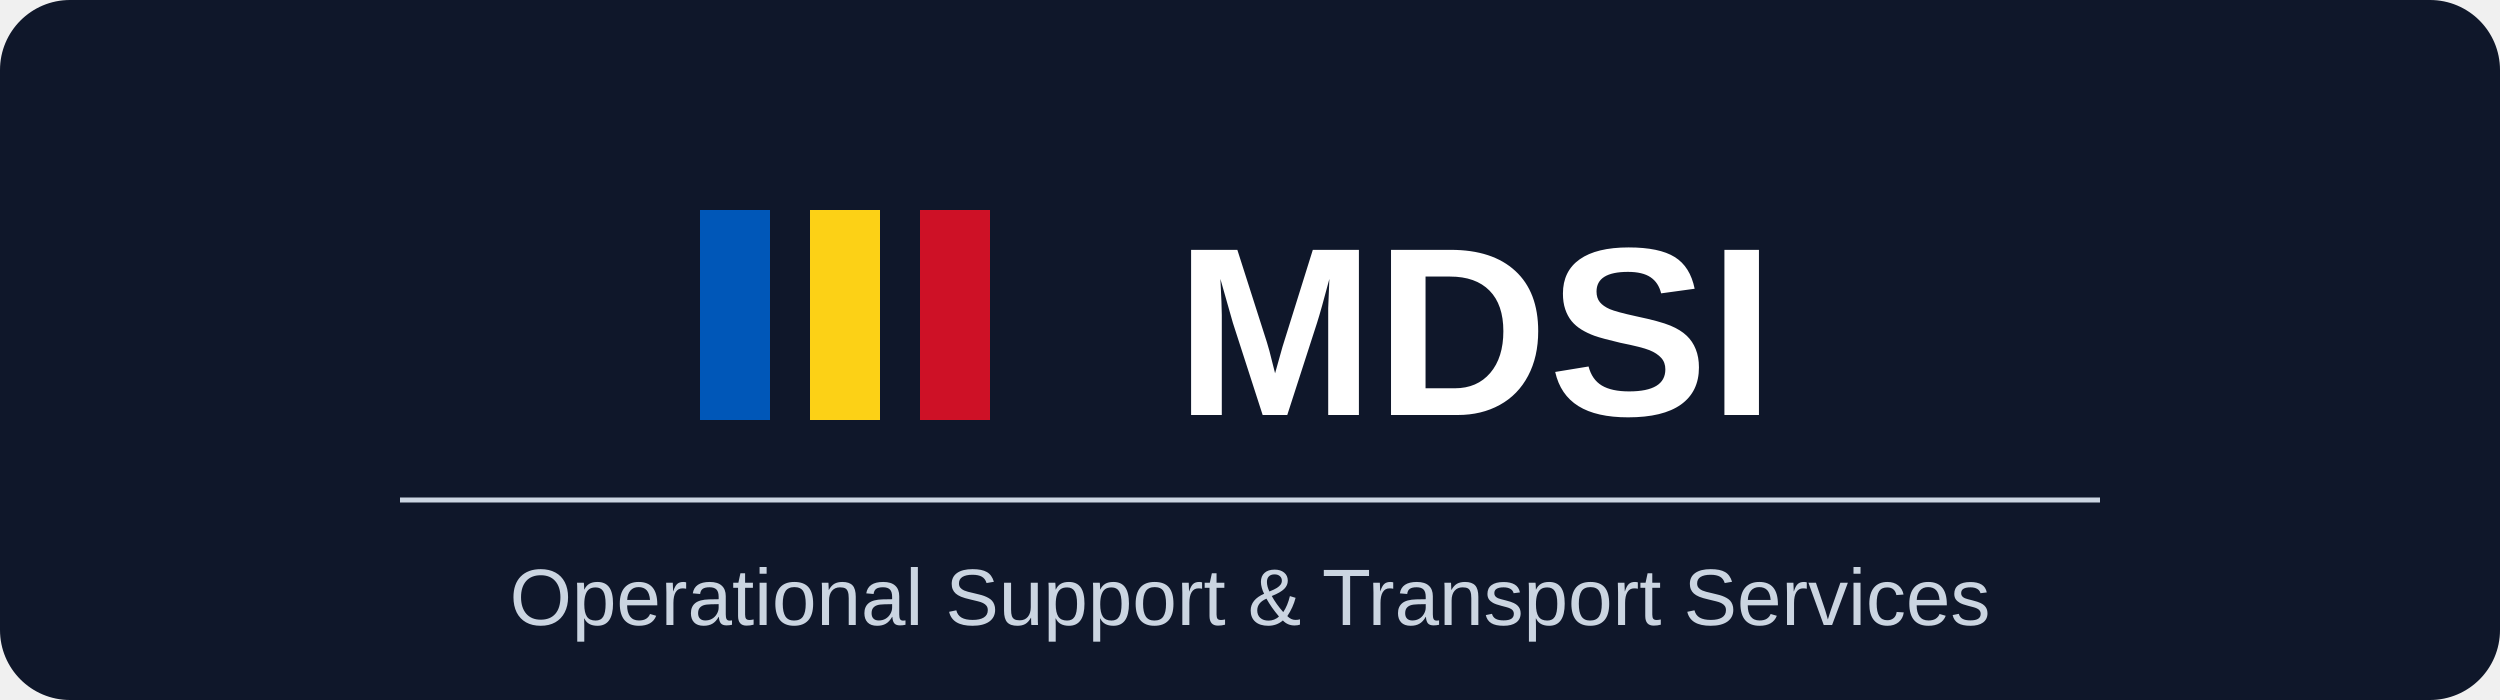
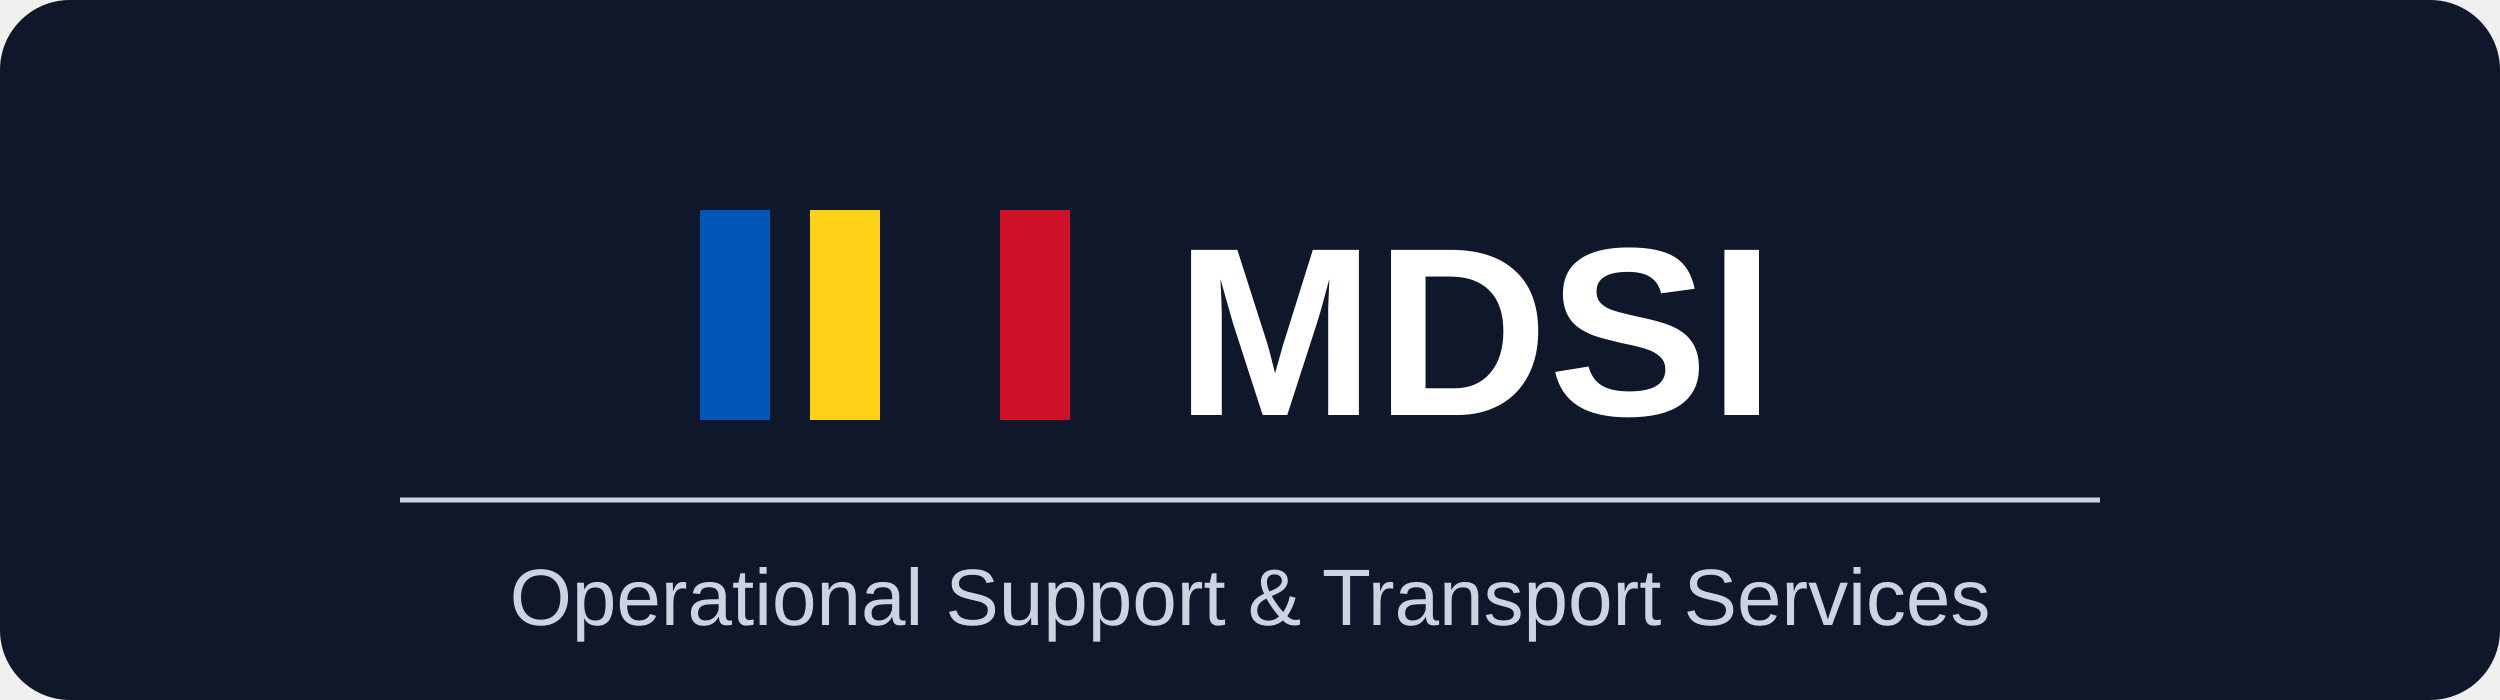
<svg xmlns="http://www.w3.org/2000/svg" width="500" height="140" viewBox="0 0 500 140">
  <rect width="500" height="140" rx="14" fill="#0f172a" />
  <rect x="140" y="42" width="14" height="42" fill="#0057B8" />
  <rect x="162" y="42" width="14" height="42" fill="#FCD116" />
-   <rect x="184" y="42" width="14" height="42" fill="#CE1126" />
+   <rect x="200" y="42" width="14" height="42" fill="#CE1126" />
  <text x="295" y="83" text-anchor="middle" font-family="Arial, Helvetica, sans-serif" font-size="48" font-weight="700" fill="#ffffff">
    MDSI
  </text>
  <line x1="80" y1="100" x2="420" y2="100" stroke="#cbd5e1" stroke-width="1" />
  <text x="250" y="125" text-anchor="middle" font-family="Arial, Helvetica, sans-serif" font-size="16" fill="#cbd5e1">
    Operational Support &amp; Transport Services
  </text>
</svg>
